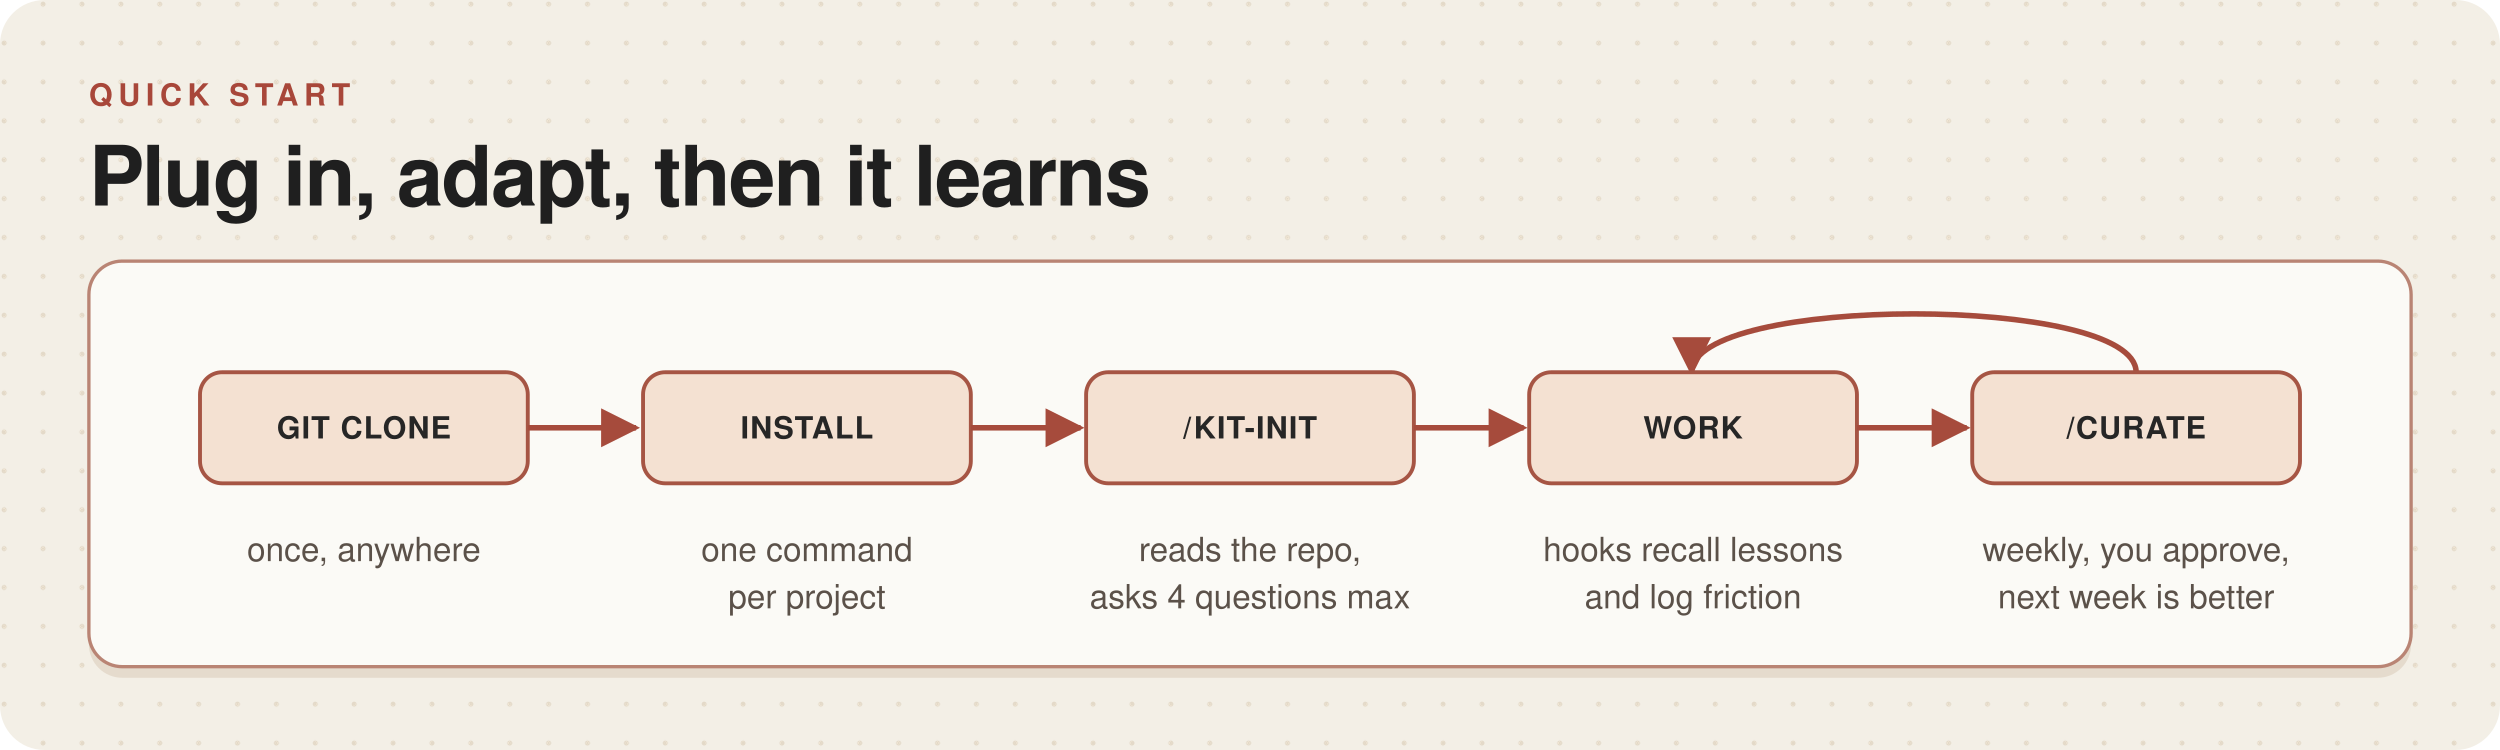
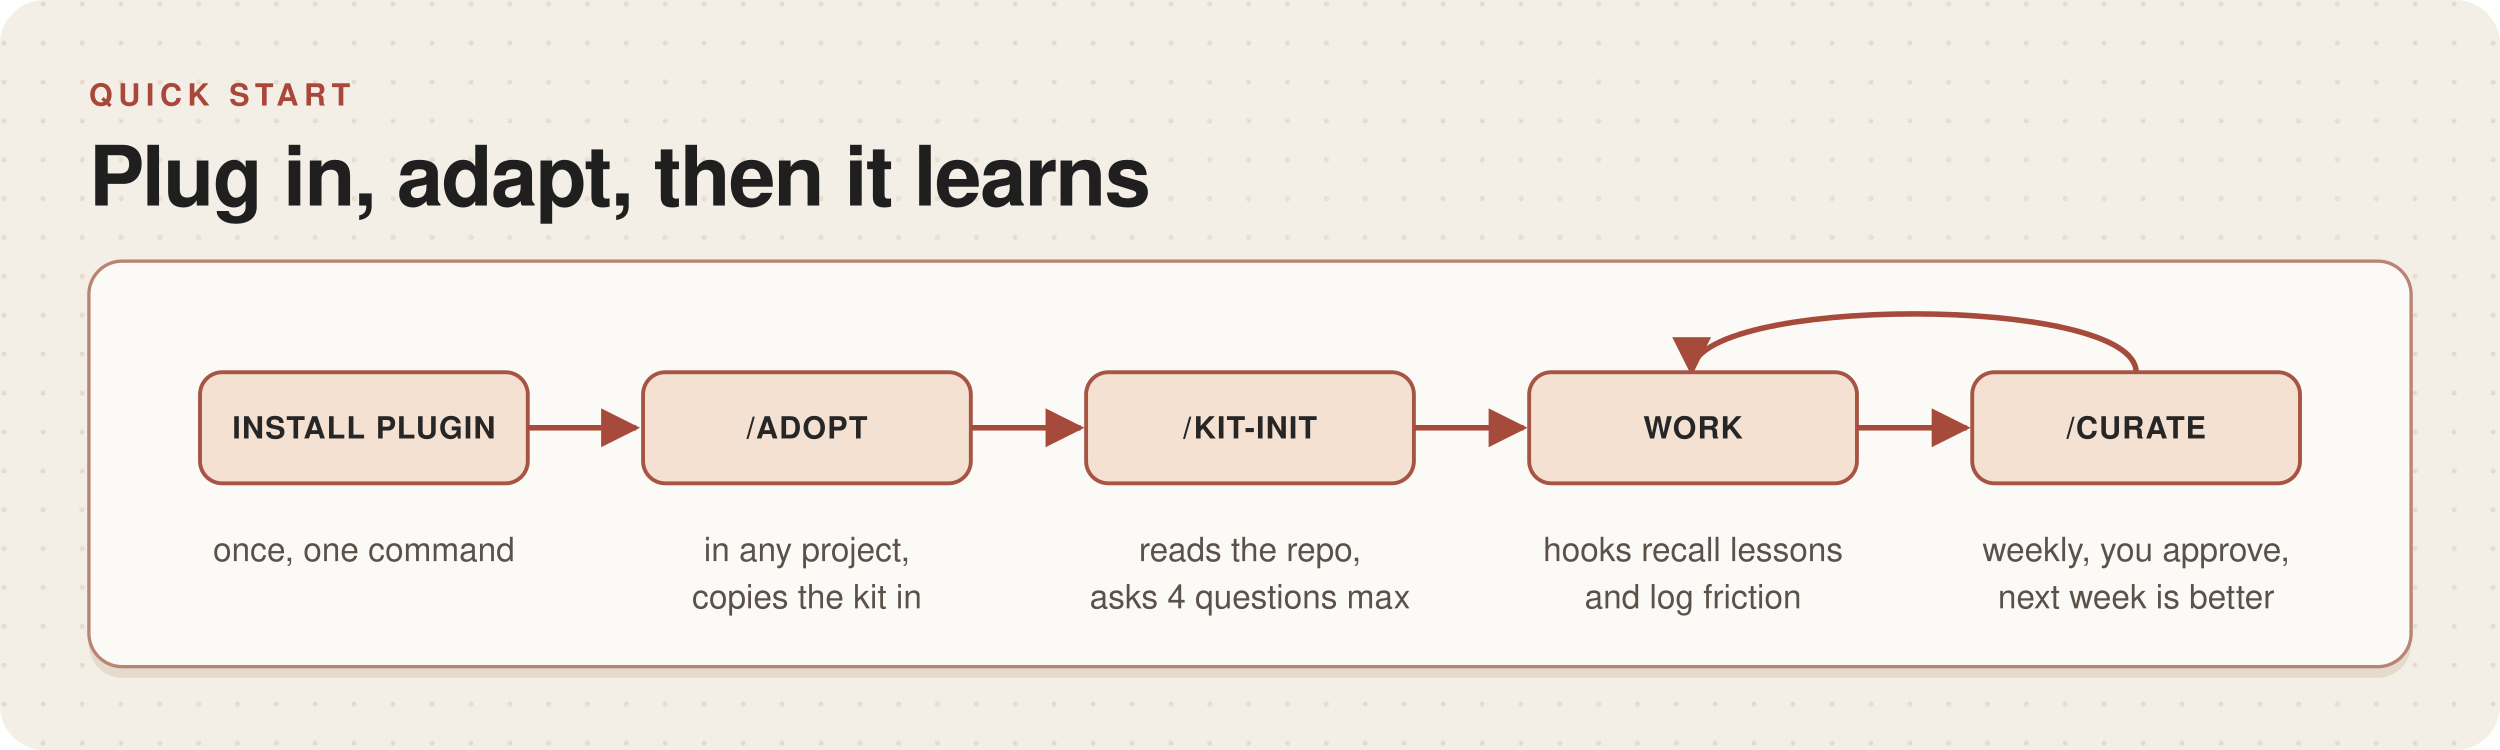
<svg xmlns="http://www.w3.org/2000/svg" viewBox="0 0 900 270" width="900" height="270" role="img" aria-labelledby="t d">
  <defs>
    <pattern id="dots" width="14" height="14" patternUnits="userSpaceOnUse">
      <circle cx="1.5" cy="1.5" r="0.9" fill="#e3d9c8" />
    </pattern>
    <marker id="arrow" viewBox="0 0 10 10" refX="9" refY="5" markerWidth="7" markerHeight="7" orient="auto-start-reverse">
      <path d="M0,0 L10,5 L0,10 z" fill="#a64b3c" />
    </marker>
    <style>
      .kicker{font:700 11px Helvetica,Arial,sans-serif;letter-spacing:2px;fill:#a8473a}
      .title{font:700 30px "Helvetica Neue",Helvetica,Arial,sans-serif;letter-spacing:-0.6px;fill:#1f1f1f}
      .node{fill:#f4e1d2;stroke:#a65544;stroke-width:1.4}
      .label{font:700 11px Helvetica,Arial,sans-serif;fill:#262626;letter-spacing:0.4px}
      .note{font:400 12px Helvetica,Arial,sans-serif;fill:#5b5149}
      .edge{stroke:#a64b3c;stroke-width:2;fill:none}
      .panel{fill:#fbfaf6;stroke:#b98474;stroke-width:1.2}
      .shadow{fill:#e5dbcd}
    </style>
  </defs>
  <rect width="900" height="270" rx="16" fill="#f3efe6" />
  <rect width="900" height="270" rx="16" fill="url(#dots)" />
  <text x="32" y="38" class="kicker">QUICK START</text>
  <text x="32" y="74" class="title">Plug in, adapt, then it learns</text>
  <rect x="32" y="98" width="836" height="146" rx="12" class="shadow" />
  <rect x="32" y="94" width="836" height="146" rx="12" class="panel" />
  <path d="M 769 134 C 769 106, 609 106, 609 134" class="edge" marker-end="url(#arrow)" />
  <rect x="72" y="134" width="118" height="40" rx="8" class="node" />
-   <text x="131" y="154" dy="0.35em" text-anchor="middle" class="label">GIT CLONE</text>
-   <text x="131" y="202" text-anchor="middle" class="note">once, anywhere</text>
+   <text x="131" y="154" dy="0.35em" text-anchor="middle" class="label">INSTALL PLUGIN</text>
+   <text x="131" y="202" text-anchor="middle" class="note">once, one command</text>
  <rect x="231.5" y="134" width="118" height="40" rx="8" class="node" />
-   <text x="290.5" y="154" dy="0.35em" text-anchor="middle" class="label">INSTALL</text>
-   <text x="290.5" y="202" text-anchor="middle" class="note">one command</text>
-   <text x="290.5" y="219" text-anchor="middle" class="note">per project</text>
+   <text x="290.5" y="154" dy="0.35em" text-anchor="middle" class="label">/ADOPT</text>
+   <text x="290.5" y="202" text-anchor="middle" class="note">in any project,</text>
+   <text x="290.5" y="219" text-anchor="middle" class="note">copies the kit in</text>
  <rect x="391" y="134" width="118" height="40" rx="8" class="node" />
  <text x="450" y="154" dy="0.35em" text-anchor="middle" class="label">/KIT-INIT</text>
  <text x="450" y="202" text-anchor="middle" class="note">reads the repo,</text>
  <text x="450" y="219" text-anchor="middle" class="note">asks 4 questions max</text>
  <rect x="550.5" y="134" width="118" height="40" rx="8" class="node" />
  <text x="609.5" y="154" dy="0.35em" text-anchor="middle" class="label">WORK</text>
  <text x="609.5" y="202" text-anchor="middle" class="note">hooks recall lessons</text>
  <text x="609.5" y="219" text-anchor="middle" class="note">and log friction</text>
  <rect x="710" y="134" width="118" height="40" rx="8" class="node" />
  <text x="769" y="154" dy="0.35em" text-anchor="middle" class="label">/CURATE</text>
  <text x="769" y="202" text-anchor="middle" class="note">weekly, you approve,</text>
  <text x="769" y="219" text-anchor="middle" class="note">next week is better</text>
  <line x1="190" y1="154" x2="229" y2="154" class="edge" marker-end="url(#arrow)" />
  <line x1="349.5" y1="154" x2="389" y2="154" class="edge" marker-end="url(#arrow)" />
  <line x1="509" y1="154" x2="548.5" y2="154" class="edge" marker-end="url(#arrow)" />
  <line x1="668.5" y1="154" x2="708" y2="154" class="edge" marker-end="url(#arrow)" />
</svg>
